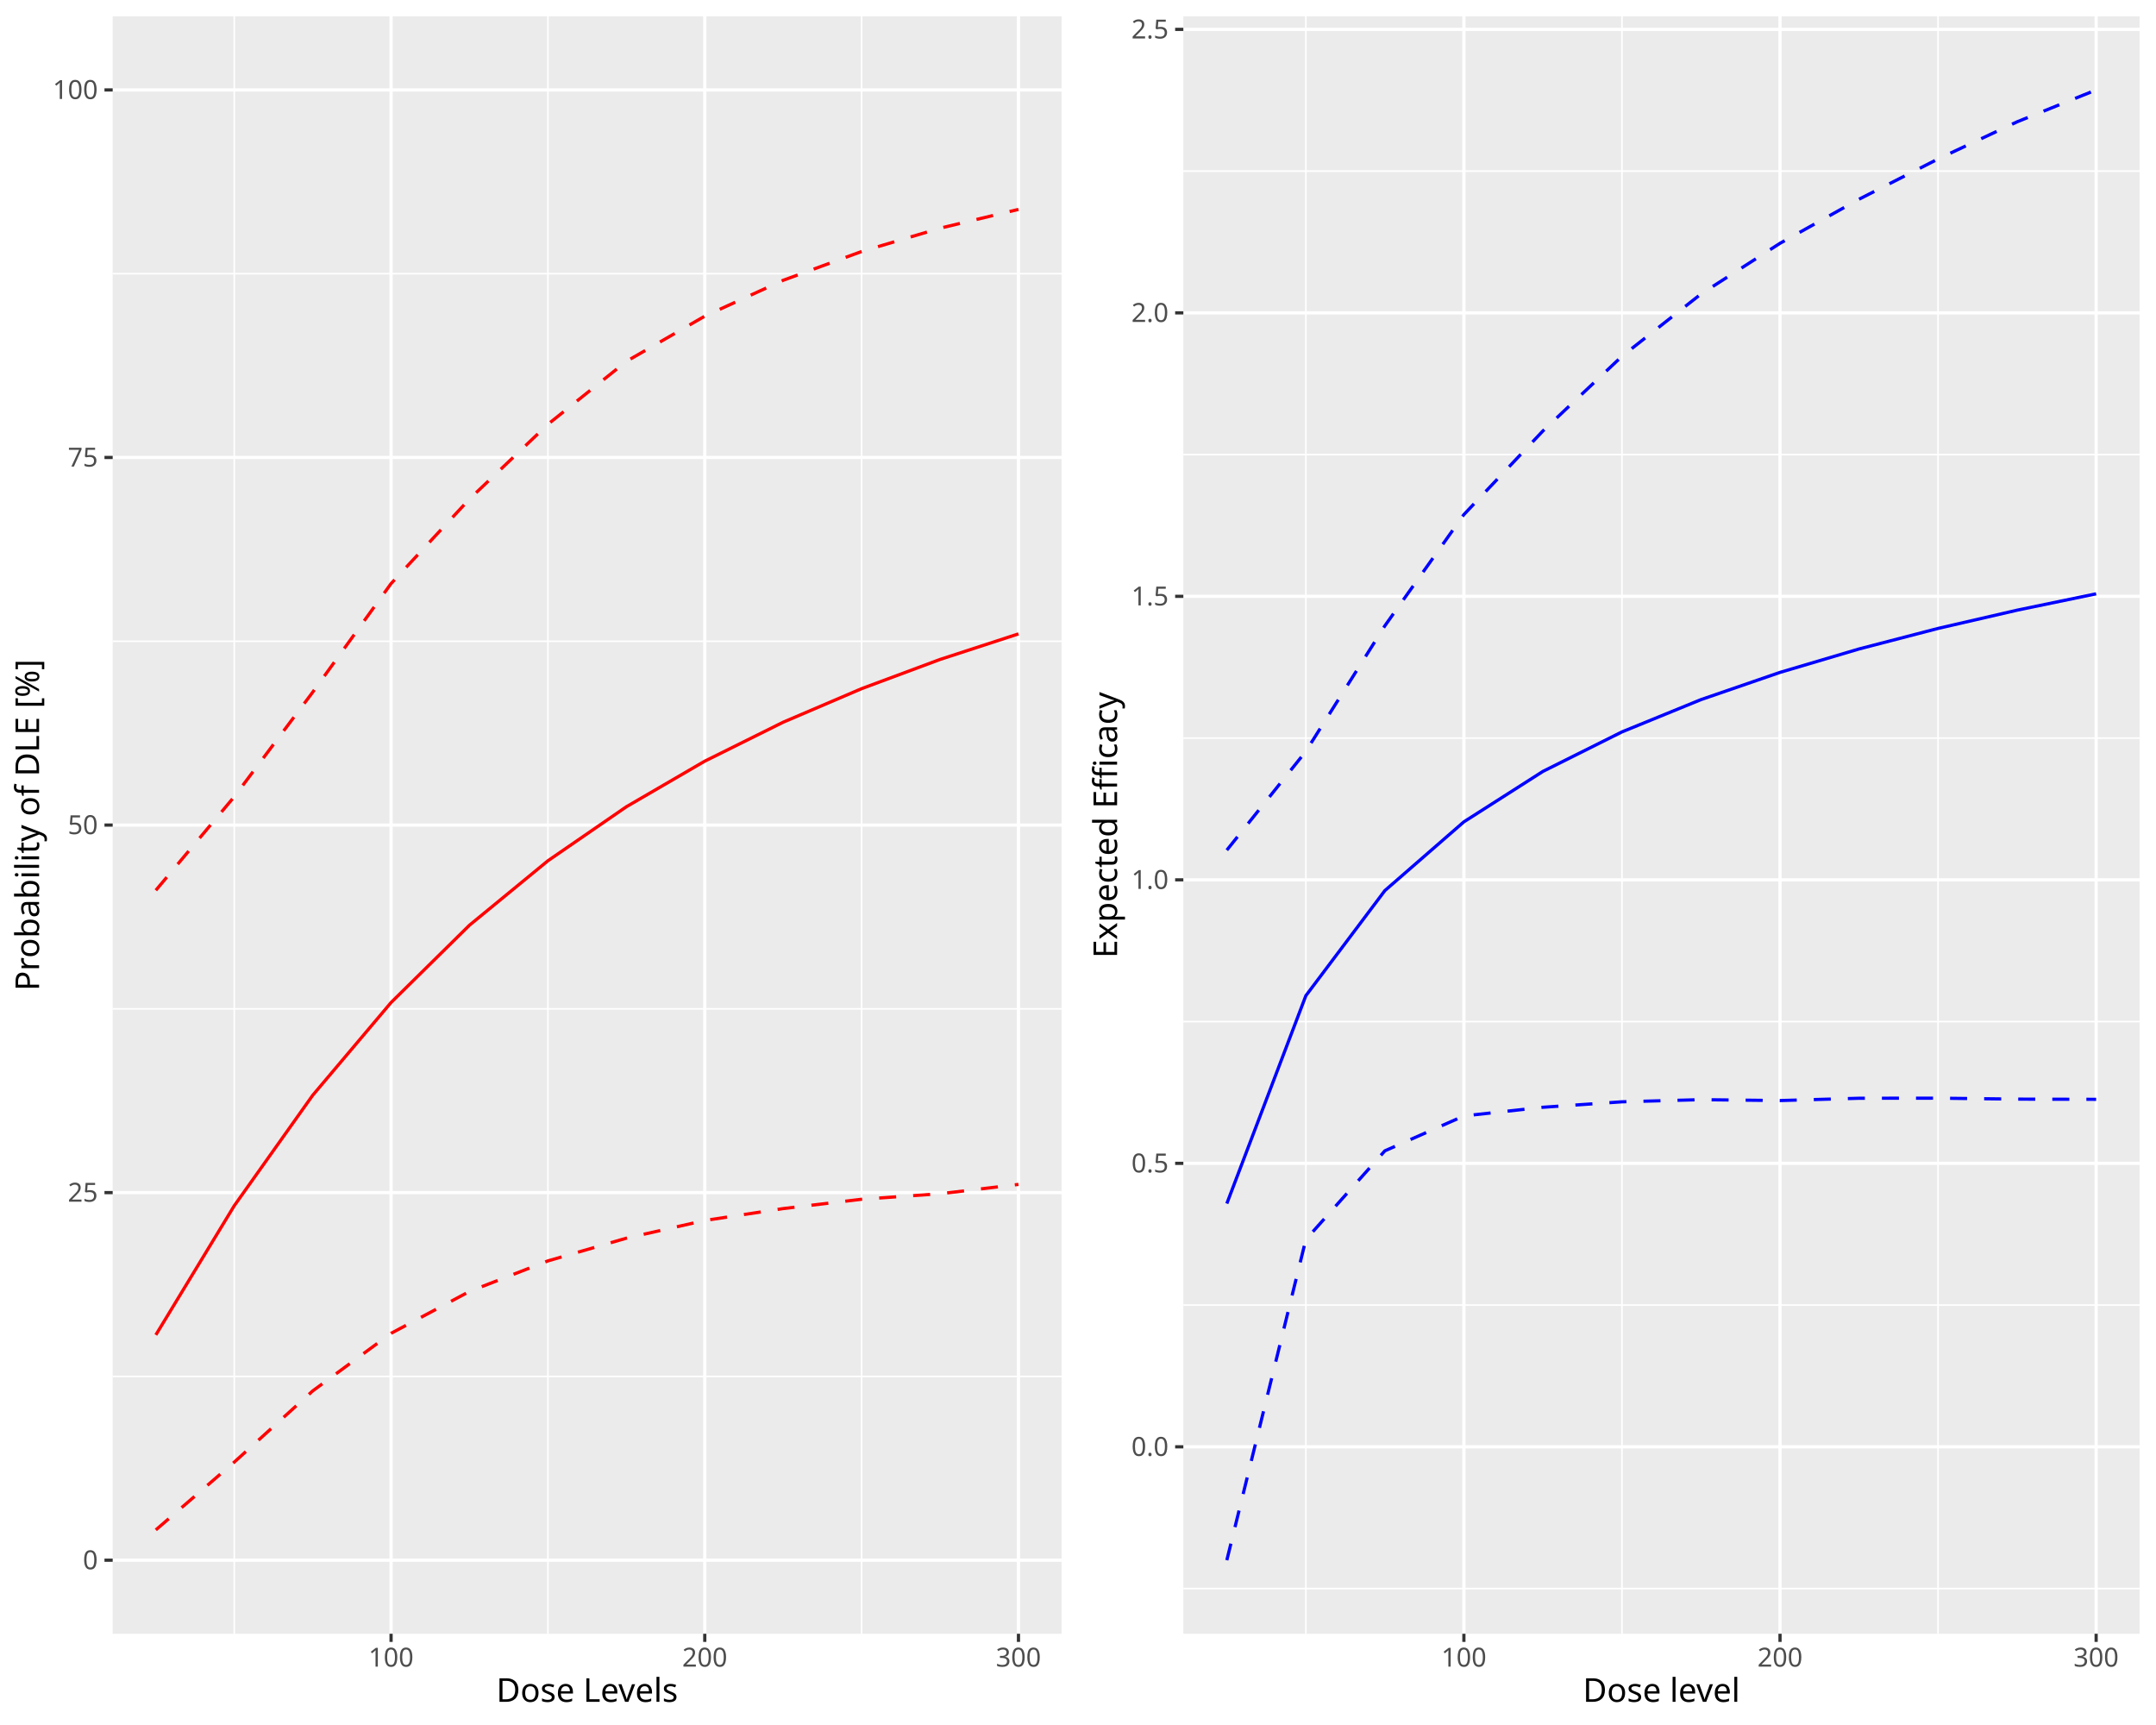
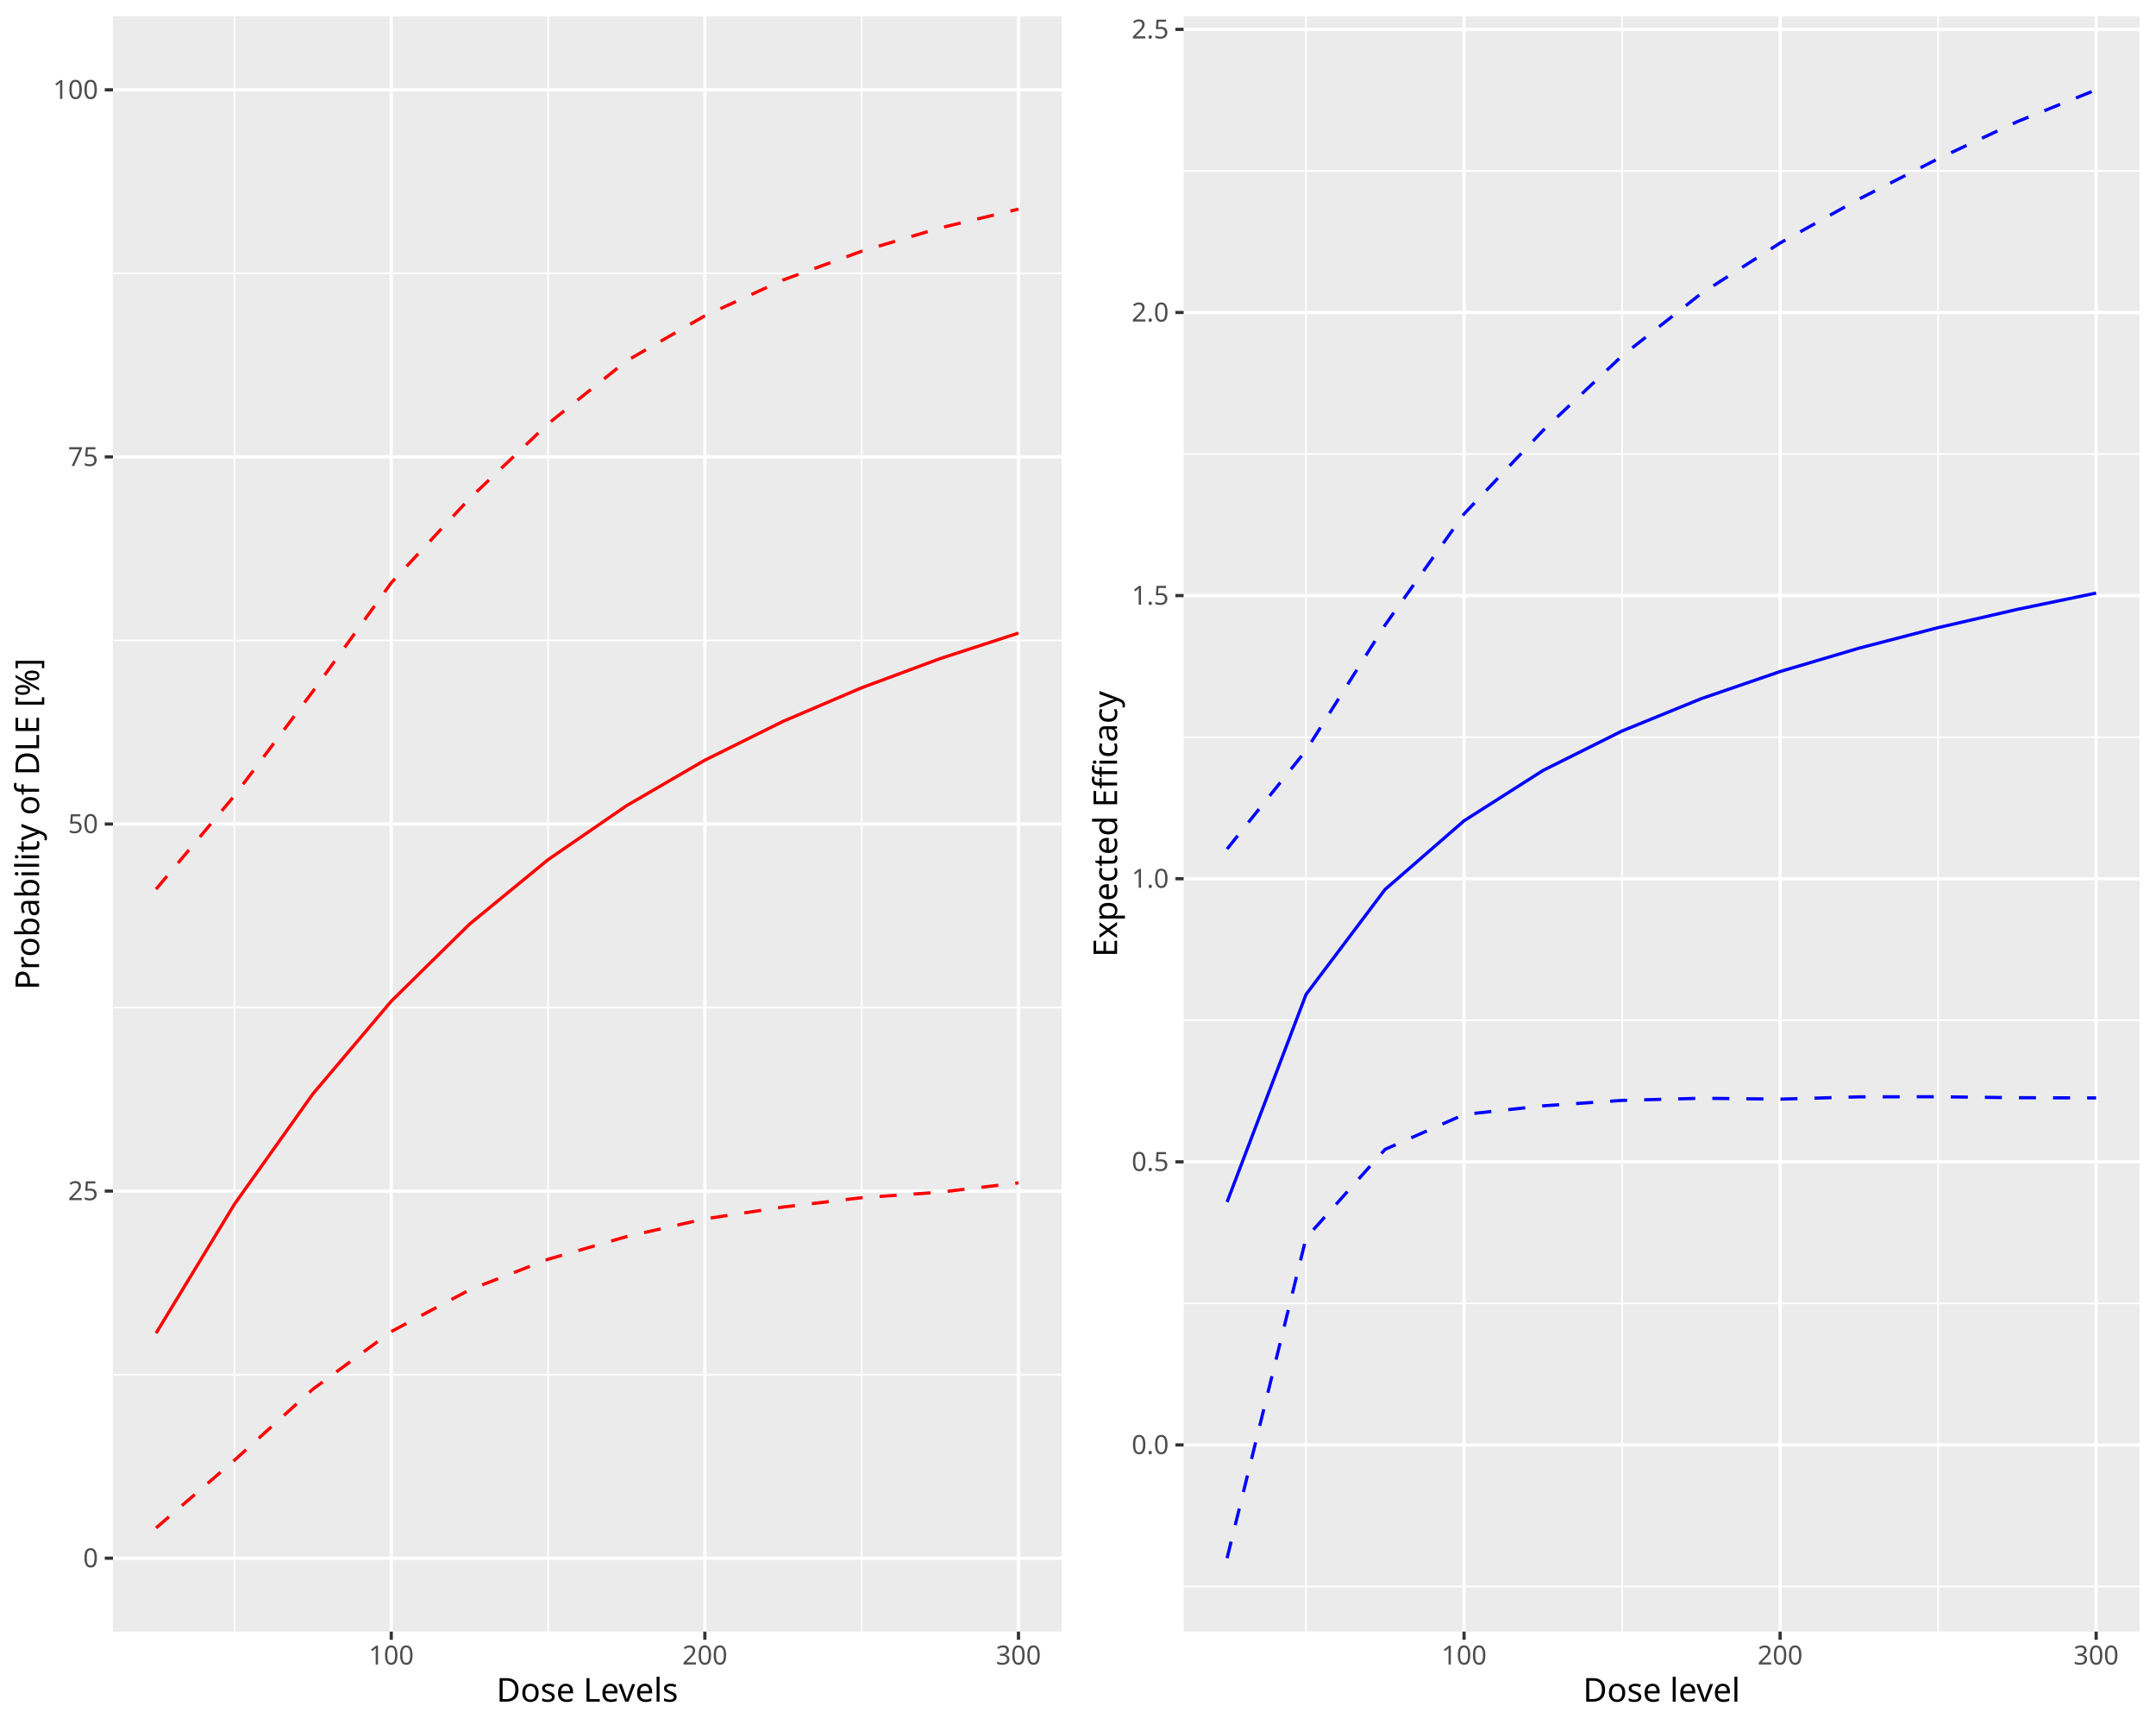
<svg xmlns="http://www.w3.org/2000/svg" class="svglite" data-engine-version="2.0" width="720.00pt" height="576.00pt" viewBox="0 0 720.00 576.00">
  <defs>
    <style type="text/css">
    .svglite line, .svglite polyline, .svglite polygon, .svglite path, .svglite rect, .svglite circle {
      fill: none;
      stroke: #000000;
      stroke-linecap: round;
      stroke-linejoin: round;
      stroke-miterlimit: 10.00;
    }
  </style>
  </defs>
  <rect width="100%" height="100%" style="stroke: none; fill: #FFFFFF;" />
  <defs>
    <clipPath id="cpMC4wMHw3MjAuMDB8MC4wMHw1NzYuMDA=">
      <rect x="0.00" y="0.00" width="720.00" height="576.00" />
    </clipPath>
  </defs>
  <g clip-path="url(#cpMC4wMHw3MjAuMDB8MC4wMHw1NzYuMDA=)">
</g>
  <defs>
    <clipPath id="cpMC4wMHwzNjAuMDB8MC4wMHw1NzYuMDA=">
      <rect x="0" y="0.00" width="360.00" height="576.00" />
    </clipPath>
  </defs>
  <g clip-path="url(#cpMC4wMHwzNjAuMDB8MC4wMHw1NzYuMDA=)">
    <rect x="0" y="0.00" width="360.00" height="576.00" style="stroke-width: 1.07; stroke: #FFFFFF; fill: #FFFFFF;" />
  </g>
  <g clip-path="url(#cpMC4wMHw3MjAuMDB8MC4wMHw1NzYuMDA=)">
</g>
  <defs>
-     <clipPath id="cpMzcuNjN8MzU0LjUyfDUuNDh8NTQ1LjUy">
-       <rect x="37.63" y="5.48" width="316.89" height="540.04" />
+     <clipPath id="cpMzcuNzJ8MzU0LjUyfDUuNDh8NTQ0Ljgx">
+       <rect x="37.72" y="5.48" width="316.80" height="539.33" />
    </clipPath>
  </defs>
-   <g clip-path="url(#cpMzcuNjN8MzU0LjUyfDUuNDh8NTQ1LjUy)">
-     <rect x="37.63" y="5.48" width="316.89" height="540.04" style="stroke-width: 1.07; stroke: none; fill: #EBEBEB;" />
-     <polyline points="37.63,459.60 354.52,459.60 " style="stroke-width: 0.53; stroke: #FFFFFF; stroke-linecap: butt;" />
-     <polyline points="37.63,336.87 354.52,336.87 " style="stroke-width: 0.53; stroke: #FFFFFF; stroke-linecap: butt;" />
-     <polyline points="37.63,214.13 354.52,214.13 " style="stroke-width: 0.53; stroke: #FFFFFF; stroke-linecap: butt;" />
-     <polyline points="37.63,91.39 354.52,91.39 " style="stroke-width: 0.53; stroke: #FFFFFF; stroke-linecap: butt;" />
-     <polyline points="78.23,545.52 78.23,5.48 " style="stroke-width: 0.53; stroke: #FFFFFF; stroke-linecap: butt;" />
-     <polyline points="182.98,545.52 182.98,5.48 " style="stroke-width: 0.53; stroke: #FFFFFF; stroke-linecap: butt;" />
-     <polyline points="287.74,545.52 287.74,5.48 " style="stroke-width: 0.53; stroke: #FFFFFF; stroke-linecap: butt;" />
-     <polyline points="37.63,520.97 354.52,520.97 " style="stroke-width: 1.07; stroke: #FFFFFF; stroke-linecap: butt;" />
-     <polyline points="37.63,398.23 354.52,398.23 " style="stroke-width: 1.07; stroke: #FFFFFF; stroke-linecap: butt;" />
-     <polyline points="37.63,275.50 354.52,275.50 " style="stroke-width: 1.07; stroke: #FFFFFF; stroke-linecap: butt;" />
-     <polyline points="37.63,152.76 354.52,152.76 " style="stroke-width: 1.07; stroke: #FFFFFF; stroke-linecap: butt;" />
-     <polyline points="37.63,30.03 354.52,30.03 " style="stroke-width: 1.07; stroke: #FFFFFF; stroke-linecap: butt;" />
-     <polyline points="130.60,545.52 130.60,5.48 " style="stroke-width: 1.07; stroke: #FFFFFF; stroke-linecap: butt;" />
-     <polyline points="235.36,545.52 235.36,5.48 " style="stroke-width: 1.07; stroke: #FFFFFF; stroke-linecap: butt;" />
-     <polyline points="340.12,545.52 340.12,5.48 " style="stroke-width: 1.07; stroke: #FFFFFF; stroke-linecap: butt;" />
-     <polyline points="52.04,510.85 78.23,488.22 104.41,464.46 130.60,445.21 156.79,431.23 182.98,421.03 209.17,413.45 235.36,407.53 261.55,403.56 287.74,400.45 313.93,398.61 340.12,395.49 " style="stroke-width: 1.07; stroke: #FF0000; stroke-dasharray: 5.69,5.69; stroke-linecap: butt;" />
-     <polyline points="52.04,445.75 78.23,402.61 104.41,365.75 130.60,334.75 156.79,308.93 182.98,287.42 209.17,269.39 235.36,254.16 261.55,241.15 287.74,229.95 313.93,220.20 340.12,211.66 " style="stroke-width: 1.07; stroke: #FF0000; stroke-linecap: butt;" />
-     <polyline points="52.04,297.28 78.23,266.03 104.41,231.15 130.60,194.86 156.79,166.63 182.98,141.68 209.17,120.67 235.36,105.57 261.55,93.59 287.74,83.98 313.93,76.20 340.12,69.92 " style="stroke-width: 1.07; stroke: #FF0000; stroke-dasharray: 5.69,5.69; stroke-linecap: butt;" />
+   <g clip-path="url(#cpMzcuNzJ8MzU0LjUyfDUuNDh8NTQ0Ljgx)">
+     <rect x="37.72" y="5.48" width="316.80" height="539.33" style="stroke-width: 1.07; stroke: none; fill: #EBEBEB;" />
+     <polyline points="37.72,459.01 354.52,459.01 " style="stroke-width: 0.53; stroke: #FFFFFF; stroke-linecap: butt;" />
+     <polyline points="37.72,336.43 354.52,336.43 " style="stroke-width: 0.53; stroke: #FFFFFF; stroke-linecap: butt;" />
+     <polyline points="37.72,213.86 354.52,213.86 " style="stroke-width: 0.53; stroke: #FFFFFF; stroke-linecap: butt;" />
+     <polyline points="37.72,91.28 354.52,91.28 " style="stroke-width: 0.53; stroke: #FFFFFF; stroke-linecap: butt;" />
+     <polyline points="78.30,544.81 78.30,5.48 " style="stroke-width: 0.53; stroke: #FFFFFF; stroke-linecap: butt;" />
+     <polyline points="183.03,544.81 183.03,5.48 " style="stroke-width: 0.53; stroke: #FFFFFF; stroke-linecap: butt;" />
+     <polyline points="287.76,544.81 287.76,5.48 " style="stroke-width: 0.53; stroke: #FFFFFF; stroke-linecap: butt;" />
+     <polyline points="37.72,520.30 354.52,520.30 " style="stroke-width: 1.07; stroke: #FFFFFF; stroke-linecap: butt;" />
+     <polyline points="37.72,397.72 354.52,397.72 " style="stroke-width: 1.07; stroke: #FFFFFF; stroke-linecap: butt;" />
+     <polyline points="37.72,275.15 354.52,275.15 " style="stroke-width: 1.07; stroke: #FFFFFF; stroke-linecap: butt;" />
+     <polyline points="37.72,152.57 354.52,152.57 " style="stroke-width: 1.07; stroke: #FFFFFF; stroke-linecap: butt;" />
+     <polyline points="37.72,29.99 354.52,29.99 " style="stroke-width: 1.07; stroke: #FFFFFF; stroke-linecap: butt;" />
+     <polyline points="130.66,544.81 130.66,5.48 " style="stroke-width: 1.07; stroke: #FFFFFF; stroke-linecap: butt;" />
+     <polyline points="235.39,544.81 235.39,5.48 " style="stroke-width: 1.07; stroke: #FFFFFF; stroke-linecap: butt;" />
+     <polyline points="340.12,544.81 340.12,5.48 " style="stroke-width: 1.07; stroke: #FFFFFF; stroke-linecap: butt;" />
+     <polyline points="52.12,510.19 78.30,487.59 104.48,463.87 130.66,444.63 156.85,430.67 183.03,420.49 209.21,412.92 235.39,407.00 261.57,403.04 287.76,399.93 313.94,398.09 340.12,394.98 " style="stroke-width: 1.07; stroke: #FF0000; stroke-dasharray: 5.69,5.69; stroke-linecap: butt;" />
+     <polyline points="52.12,445.17 78.30,402.09 104.48,365.28 130.66,334.32 156.85,308.54 183.03,287.05 209.21,269.05 235.39,253.83 261.57,240.84 287.76,229.65 313.94,219.92 340.12,211.39 " style="stroke-width: 1.07; stroke: #FF0000; stroke-linecap: butt;" />
+     <polyline points="52.12,296.90 78.30,265.69 104.48,230.86 130.66,194.61 156.85,166.42 183.03,141.50 209.21,120.52 235.39,105.44 261.57,93.47 287.76,83.88 313.94,76.11 340.12,69.83 " style="stroke-width: 1.07; stroke: #FF0000; stroke-dasharray: 5.69,5.69; stroke-linecap: butt;" />
  </g>
  <g clip-path="url(#cpMC4wMHw3MjAuMDB8MC4wMHw1NzYuMDA=)">
-     <text x="32.70" y="524.00" text-anchor="end" style="font-size: 8.80px; fill: #4D4D4D; font-family: sans;" textLength="4.89px" lengthAdjust="spacingAndGlyphs">0</text>
-     <text x="32.70" y="401.26" text-anchor="end" style="font-size: 8.80px; fill: #4D4D4D; font-family: sans;" textLength="9.79px" lengthAdjust="spacingAndGlyphs">25</text>
-     <text x="32.70" y="278.53" text-anchor="end" style="font-size: 8.80px; fill: #4D4D4D; font-family: sans;" textLength="9.79px" lengthAdjust="spacingAndGlyphs">50</text>
-     <text x="32.70" y="155.79" text-anchor="end" style="font-size: 8.80px; fill: #4D4D4D; font-family: sans;" textLength="9.79px" lengthAdjust="spacingAndGlyphs">75</text>
-     <text x="32.70" y="33.05" text-anchor="end" style="font-size: 8.80px; fill: #4D4D4D; font-family: sans;" textLength="14.68px" lengthAdjust="spacingAndGlyphs">100</text>
-     <polyline points="34.89,520.97 37.63,520.97 " style="stroke-width: 1.07; stroke: #333333; stroke-linecap: butt;" />
-     <polyline points="34.89,398.23 37.63,398.23 " style="stroke-width: 1.07; stroke: #333333; stroke-linecap: butt;" />
-     <polyline points="34.89,275.50 37.63,275.50 " style="stroke-width: 1.07; stroke: #333333; stroke-linecap: butt;" />
-     <polyline points="34.89,152.76 37.63,152.76 " style="stroke-width: 1.07; stroke: #333333; stroke-linecap: butt;" />
-     <polyline points="34.89,30.03 37.63,30.03 " style="stroke-width: 1.07; stroke: #333333; stroke-linecap: butt;" />
-     <polyline points="130.60,548.26 130.60,545.52 " style="stroke-width: 1.07; stroke: #333333; stroke-linecap: butt;" />
-     <polyline points="235.36,548.26 235.36,545.52 " style="stroke-width: 1.07; stroke: #333333; stroke-linecap: butt;" />
-     <polyline points="340.12,548.26 340.12,545.52 " style="stroke-width: 1.07; stroke: #333333; stroke-linecap: butt;" />
-     <text x="130.60" y="556.51" text-anchor="middle" style="font-size: 8.80px; fill: #4D4D4D; font-family: sans;" textLength="14.68px" lengthAdjust="spacingAndGlyphs">100</text>
-     <text x="235.36" y="556.51" text-anchor="middle" style="font-size: 8.80px; fill: #4D4D4D; font-family: sans;" textLength="14.68px" lengthAdjust="spacingAndGlyphs">200</text>
-     <text x="340.12" y="556.51" text-anchor="middle" style="font-size: 8.80px; fill: #4D4D4D; font-family: sans;" textLength="14.68px" lengthAdjust="spacingAndGlyphs">300</text>
-     <text x="196.08" y="568.27" text-anchor="middle" style="font-size: 11.00px; font-family: sans;" textLength="60.55px" lengthAdjust="spacingAndGlyphs">Dose Levels</text>
-     <text transform="translate(13.05,275.50) rotate(-90)" text-anchor="middle" style="font-size: 11.00px; font-family: sans;" textLength="107.00px" lengthAdjust="spacingAndGlyphs">Probability of DLE [%]</text>
+     <text x="32.79" y="523.33" text-anchor="end" style="font-size: 8.80px; fill: #4D4D4D; font-family: sans;" textLength="4.89px" lengthAdjust="spacingAndGlyphs">0</text>
+     <text x="32.79" y="400.75" text-anchor="end" style="font-size: 8.80px; fill: #4D4D4D; font-family: sans;" textLength="9.79px" lengthAdjust="spacingAndGlyphs">25</text>
+     <text x="32.79" y="278.17" text-anchor="end" style="font-size: 8.80px; fill: #4D4D4D; font-family: sans;" textLength="9.79px" lengthAdjust="spacingAndGlyphs">50</text>
+     <text x="32.79" y="155.60" text-anchor="end" style="font-size: 8.80px; fill: #4D4D4D; font-family: sans;" textLength="9.79px" lengthAdjust="spacingAndGlyphs">75</text>
+     <text x="32.79" y="33.02" text-anchor="end" style="font-size: 8.80px; fill: #4D4D4D; font-family: sans;" textLength="14.68px" lengthAdjust="spacingAndGlyphs">100</text>
+     <polyline points="34.98,520.30 37.72,520.30 " style="stroke-width: 1.07; stroke: #333333; stroke-linecap: butt;" />
+     <polyline points="34.98,397.72 37.72,397.72 " style="stroke-width: 1.07; stroke: #333333; stroke-linecap: butt;" />
+     <polyline points="34.98,275.15 37.72,275.15 " style="stroke-width: 1.07; stroke: #333333; stroke-linecap: butt;" />
+     <polyline points="34.98,152.57 37.72,152.57 " style="stroke-width: 1.07; stroke: #333333; stroke-linecap: butt;" />
+     <polyline points="34.98,29.99 37.72,29.99 " style="stroke-width: 1.07; stroke: #333333; stroke-linecap: butt;" />
+     <polyline points="130.66,547.55 130.66,544.81 " style="stroke-width: 1.07; stroke: #333333; stroke-linecap: butt;" />
+     <polyline points="235.39,547.55 235.39,544.81 " style="stroke-width: 1.07; stroke: #333333; stroke-linecap: butt;" />
+     <polyline points="340.12,547.55 340.12,544.81 " style="stroke-width: 1.07; stroke: #333333; stroke-linecap: butt;" />
+     <text x="130.66" y="555.80" text-anchor="middle" style="font-size: 8.80px; fill: #4D4D4D; font-family: sans;" textLength="14.68px" lengthAdjust="spacingAndGlyphs">100</text>
+     <text x="235.39" y="555.80" text-anchor="middle" style="font-size: 8.80px; fill: #4D4D4D; font-family: sans;" textLength="14.68px" lengthAdjust="spacingAndGlyphs">200</text>
+     <text x="340.12" y="555.80" text-anchor="middle" style="font-size: 8.80px; fill: #4D4D4D; font-family: sans;" textLength="14.68px" lengthAdjust="spacingAndGlyphs">300</text>
+     <text x="196.12" y="568.21" text-anchor="middle" style="font-size: 11.00px; font-family: sans;" textLength="60.55px" lengthAdjust="spacingAndGlyphs">Dose Levels</text>
+     <text transform="translate(13.05,275.15) rotate(-90)" text-anchor="middle" style="font-size: 11.00px; font-family: sans;" textLength="107.00px" lengthAdjust="spacingAndGlyphs">Probability of DLE [%]</text>
  </g>
  <defs>
    <clipPath id="cpMzYwLjAwfDcyMC4wMHwwLjAwfDU3Ni4wMA==">
      <rect x="360.00" y="0.00" width="360.00" height="576.00" />
    </clipPath>
  </defs>
  <g clip-path="url(#cpMzYwLjAwfDcyMC4wMHwwLjAwfDU3Ni4wMA==)">
    <rect x="360.00" y="0.00" width="360.00" height="576.00" style="stroke-width: 1.07; stroke: #FFFFFF; fill: #FFFFFF;" />
  </g>
  <g clip-path="url(#cpMC4wMHw3MjAuMDB8MC4wMHw1NzYuMDA=)">
</g>
  <defs>
-     <clipPath id="cpMzk1LjE4fDcxNC41Mnw1LjQ4fDU0NS41Mg==">
-       <rect x="395.18" y="5.48" width="319.34" height="540.04" />
+     <clipPath id="cpMzk1LjI3fDcxNC41Mnw1LjQ4fDU0NC44MQ==">
+       <rect x="395.27" y="5.48" width="319.25" height="539.33" />
    </clipPath>
  </defs>
-   <g clip-path="url(#cpMzk1LjE4fDcxNC41Mnw1LjQ4fDU0NS41Mg==)">
-     <rect x="395.18" y="5.48" width="319.34" height="540.04" style="stroke-width: 1.07; stroke: none; fill: #EBEBEB;" />
-     <polyline points="395.18,530.44 714.52,530.44 " style="stroke-width: 0.53; stroke: #FFFFFF; stroke-linecap: butt;" />
-     <polyline points="395.18,435.78 714.52,435.78 " style="stroke-width: 0.53; stroke: #FFFFFF; stroke-linecap: butt;" />
-     <polyline points="395.18,341.12 714.52,341.12 " style="stroke-width: 0.53; stroke: #FFFFFF; stroke-linecap: butt;" />
-     <polyline points="395.18,246.46 714.52,246.46 " style="stroke-width: 0.53; stroke: #FFFFFF; stroke-linecap: butt;" />
-     <polyline points="395.18,151.80 714.52,151.80 " style="stroke-width: 0.53; stroke: #FFFFFF; stroke-linecap: butt;" />
-     <polyline points="395.18,57.14 714.52,57.14 " style="stroke-width: 0.53; stroke: #FFFFFF; stroke-linecap: butt;" />
-     <polyline points="436.09,545.52 436.09,5.48 " style="stroke-width: 0.53; stroke: #FFFFFF; stroke-linecap: butt;" />
-     <polyline points="541.66,545.52 541.66,5.48 " style="stroke-width: 0.53; stroke: #FFFFFF; stroke-linecap: butt;" />
-     <polyline points="647.22,545.52 647.22,5.48 " style="stroke-width: 0.53; stroke: #FFFFFF; stroke-linecap: butt;" />
-     <polyline points="395.18,483.11 714.52,483.11 " style="stroke-width: 1.07; stroke: #FFFFFF; stroke-linecap: butt;" />
-     <polyline points="395.18,388.45 714.52,388.45 " style="stroke-width: 1.07; stroke: #FFFFFF; stroke-linecap: butt;" />
-     <polyline points="395.18,293.79 714.52,293.79 " style="stroke-width: 1.07; stroke: #FFFFFF; stroke-linecap: butt;" />
-     <polyline points="395.18,199.13 714.52,199.13 " style="stroke-width: 1.07; stroke: #FFFFFF; stroke-linecap: butt;" />
-     <polyline points="395.18,104.47 714.52,104.47 " style="stroke-width: 1.07; stroke: #FFFFFF; stroke-linecap: butt;" />
-     <polyline points="395.18,9.81 714.52,9.81 " style="stroke-width: 1.07; stroke: #FFFFFF; stroke-linecap: butt;" />
-     <polyline points="488.87,545.52 488.87,5.48 " style="stroke-width: 1.07; stroke: #FFFFFF; stroke-linecap: butt;" />
-     <polyline points="594.44,545.52 594.44,5.48 " style="stroke-width: 1.07; stroke: #FFFFFF; stroke-linecap: butt;" />
-     <polyline points="700.01,545.52 700.01,5.48 " style="stroke-width: 1.07; stroke: #FFFFFF; stroke-linecap: butt;" />
-     <polyline points="409.70,520.97 436.09,413.90 462.48,384.28 488.87,372.62 515.26,369.73 541.66,367.91 568.05,367.19 594.44,367.49 620.83,366.72 647.22,366.69 673.61,367.01 700.01,367.08 " style="stroke-width: 1.07; stroke: #0000FF; stroke-dasharray: 5.69,5.69; stroke-linecap: butt;" />
-     <polyline points="409.70,401.89 436.09,332.48 462.48,297.38 488.87,274.42 515.26,257.58 541.66,244.39 568.05,233.61 594.44,224.52 620.83,216.70 647.22,209.84 673.61,203.75 700.01,198.28 " style="stroke-width: 1.07; stroke: #0000FF; stroke-linecap: butt;" />
-     <polyline points="409.70,283.87 436.09,250.88 462.48,208.96 488.87,171.82 515.26,143.89 541.66,118.96 568.05,98.17 594.44,81.24 620.83,66.52 647.22,53.08 673.61,40.68 700.01,30.03 " style="stroke-width: 1.07; stroke: #0000FF; stroke-dasharray: 5.69,5.69; stroke-linecap: butt;" />
+   <g clip-path="url(#cpMzk1LjI3fDcxNC41Mnw1LjQ4fDU0NC44MQ==)">
+     <rect x="395.27" y="5.48" width="319.25" height="539.33" style="stroke-width: 1.07; stroke: none; fill: #EBEBEB;" />
+     <polyline points="395.27,529.75 714.52,529.75 " style="stroke-width: 0.53; stroke: #FFFFFF; stroke-linecap: butt;" />
+     <polyline points="395.27,435.22 714.52,435.22 " style="stroke-width: 0.53; stroke: #FFFFFF; stroke-linecap: butt;" />
+     <polyline points="395.27,340.68 714.52,340.68 " style="stroke-width: 0.53; stroke: #FFFFFF; stroke-linecap: butt;" />
+     <polyline points="395.27,246.15 714.52,246.15 " style="stroke-width: 0.53; stroke: #FFFFFF; stroke-linecap: butt;" />
+     <polyline points="395.27,151.61 714.52,151.61 " style="stroke-width: 0.53; stroke: #FFFFFF; stroke-linecap: butt;" />
+     <polyline points="395.27,57.08 714.52,57.08 " style="stroke-width: 0.53; stroke: #FFFFFF; stroke-linecap: butt;" />
+     <polyline points="436.16,544.81 436.16,5.48 " style="stroke-width: 0.53; stroke: #FFFFFF; stroke-linecap: butt;" />
+     <polyline points="541.70,544.81 541.70,5.48 " style="stroke-width: 0.53; stroke: #FFFFFF; stroke-linecap: butt;" />
+     <polyline points="647.24,544.81 647.24,5.48 " style="stroke-width: 0.53; stroke: #FFFFFF; stroke-linecap: butt;" />
+     <polyline points="395.27,482.48 714.52,482.48 " style="stroke-width: 1.07; stroke: #FFFFFF; stroke-linecap: butt;" />
+     <polyline points="395.27,387.95 714.52,387.95 " style="stroke-width: 1.07; stroke: #FFFFFF; stroke-linecap: butt;" />
+     <polyline points="395.27,293.41 714.52,293.41 " style="stroke-width: 1.07; stroke: #FFFFFF; stroke-linecap: butt;" />
+     <polyline points="395.27,198.88 714.52,198.88 " style="stroke-width: 1.07; stroke: #FFFFFF; stroke-linecap: butt;" />
+     <polyline points="395.27,104.34 714.52,104.34 " style="stroke-width: 1.07; stroke: #FFFFFF; stroke-linecap: butt;" />
+     <polyline points="395.27,9.81 714.52,9.81 " style="stroke-width: 1.07; stroke: #FFFFFF; stroke-linecap: butt;" />
+     <polyline points="488.93,544.81 488.93,5.48 " style="stroke-width: 1.07; stroke: #FFFFFF; stroke-linecap: butt;" />
+     <polyline points="594.47,544.81 594.47,5.48 " style="stroke-width: 1.07; stroke: #FFFFFF; stroke-linecap: butt;" />
+     <polyline points="700.01,544.81 700.01,5.48 " style="stroke-width: 1.07; stroke: #FFFFFF; stroke-linecap: butt;" />
+     <polyline points="409.78,520.30 436.16,413.37 462.55,383.79 488.93,372.14 515.32,369.25 541.70,367.44 568.09,366.72 594.47,367.02 620.86,366.25 647.24,366.22 673.62,366.54 700.01,366.61 " style="stroke-width: 1.07; stroke: #0000FF; stroke-dasharray: 5.69,5.69; stroke-linecap: butt;" />
+     <polyline points="409.78,401.37 436.16,332.05 462.55,297.00 488.93,274.07 515.32,257.25 541.70,244.08 568.09,233.31 594.47,224.24 620.86,216.42 647.24,209.57 673.62,203.49 700.01,198.03 " style="stroke-width: 1.07; stroke: #0000FF; stroke-linecap: butt;" />
+     <polyline points="409.78,283.50 436.16,250.56 462.55,208.70 488.93,171.61 515.32,143.71 541.70,118.82 568.09,98.04 594.47,81.14 620.86,66.44 647.24,53.01 673.62,40.64 700.01,29.99 " style="stroke-width: 1.07; stroke: #0000FF; stroke-dasharray: 5.69,5.69; stroke-linecap: butt;" />
  </g>
  <g clip-path="url(#cpMC4wMHw3MjAuMDB8MC4wMHw1NzYuMDA=)">
-     <text x="390.25" y="486.14" text-anchor="end" style="font-size: 8.80px; fill: #4D4D4D; font-family: sans;" textLength="12.23px" lengthAdjust="spacingAndGlyphs">0.0</text>
-     <text x="390.25" y="391.48" text-anchor="end" style="font-size: 8.80px; fill: #4D4D4D; font-family: sans;" textLength="12.23px" lengthAdjust="spacingAndGlyphs">0.5</text>
-     <text x="390.25" y="296.82" text-anchor="end" style="font-size: 8.80px; fill: #4D4D4D; font-family: sans;" textLength="12.23px" lengthAdjust="spacingAndGlyphs">1.0</text>
-     <text x="390.25" y="202.16" text-anchor="end" style="font-size: 8.80px; fill: #4D4D4D; font-family: sans;" textLength="12.23px" lengthAdjust="spacingAndGlyphs">1.5</text>
-     <text x="390.25" y="107.50" text-anchor="end" style="font-size: 8.80px; fill: #4D4D4D; font-family: sans;" textLength="12.23px" lengthAdjust="spacingAndGlyphs">2.0</text>
-     <text x="390.25" y="12.84" text-anchor="end" style="font-size: 8.80px; fill: #4D4D4D; font-family: sans;" textLength="12.23px" lengthAdjust="spacingAndGlyphs">2.5</text>
-     <polyline points="392.44,483.11 395.18,483.11 " style="stroke-width: 1.07; stroke: #333333; stroke-linecap: butt;" />
-     <polyline points="392.44,388.45 395.18,388.45 " style="stroke-width: 1.07; stroke: #333333; stroke-linecap: butt;" />
-     <polyline points="392.44,293.79 395.18,293.79 " style="stroke-width: 1.07; stroke: #333333; stroke-linecap: butt;" />
-     <polyline points="392.44,199.13 395.18,199.13 " style="stroke-width: 1.07; stroke: #333333; stroke-linecap: butt;" />
-     <polyline points="392.44,104.47 395.18,104.47 " style="stroke-width: 1.07; stroke: #333333; stroke-linecap: butt;" />
-     <polyline points="392.44,9.81 395.18,9.81 " style="stroke-width: 1.07; stroke: #333333; stroke-linecap: butt;" />
-     <polyline points="488.87,548.26 488.87,545.52 " style="stroke-width: 1.07; stroke: #333333; stroke-linecap: butt;" />
-     <polyline points="594.44,548.26 594.44,545.52 " style="stroke-width: 1.07; stroke: #333333; stroke-linecap: butt;" />
-     <polyline points="700.01,548.26 700.01,545.52 " style="stroke-width: 1.07; stroke: #333333; stroke-linecap: butt;" />
-     <text x="488.87" y="556.51" text-anchor="middle" style="font-size: 8.80px; fill: #4D4D4D; font-family: sans;" textLength="14.68px" lengthAdjust="spacingAndGlyphs">100</text>
-     <text x="594.44" y="556.51" text-anchor="middle" style="font-size: 8.80px; fill: #4D4D4D; font-family: sans;" textLength="14.68px" lengthAdjust="spacingAndGlyphs">200</text>
-     <text x="700.01" y="556.51" text-anchor="middle" style="font-size: 8.80px; fill: #4D4D4D; font-family: sans;" textLength="14.68px" lengthAdjust="spacingAndGlyphs">300</text>
-     <text x="554.85" y="568.27" text-anchor="middle" style="font-size: 11.00px; font-family: sans;" textLength="51.37px" lengthAdjust="spacingAndGlyphs">Dose level</text>
-     <text transform="translate(373.05,275.50) rotate(-90)" text-anchor="middle" style="font-size: 11.00px; font-family: sans;" textLength="87.46px" lengthAdjust="spacingAndGlyphs">Expected Efficacy</text>
+     <text x="390.34" y="485.51" text-anchor="end" style="font-size: 8.80px; fill: #4D4D4D; font-family: sans;" textLength="12.23px" lengthAdjust="spacingAndGlyphs">0.0</text>
+     <text x="390.34" y="390.98" text-anchor="end" style="font-size: 8.80px; fill: #4D4D4D; font-family: sans;" textLength="12.23px" lengthAdjust="spacingAndGlyphs">0.5</text>
+     <text x="390.34" y="296.44" text-anchor="end" style="font-size: 8.80px; fill: #4D4D4D; font-family: sans;" textLength="12.23px" lengthAdjust="spacingAndGlyphs">1.0</text>
+     <text x="390.34" y="201.91" text-anchor="end" style="font-size: 8.80px; fill: #4D4D4D; font-family: sans;" textLength="12.23px" lengthAdjust="spacingAndGlyphs">1.5</text>
+     <text x="390.34" y="107.37" text-anchor="end" style="font-size: 8.80px; fill: #4D4D4D; font-family: sans;" textLength="12.23px" lengthAdjust="spacingAndGlyphs">2.0</text>
+     <text x="390.34" y="12.84" text-anchor="end" style="font-size: 8.80px; fill: #4D4D4D; font-family: sans;" textLength="12.23px" lengthAdjust="spacingAndGlyphs">2.5</text>
+     <polyline points="392.53,482.48 395.27,482.48 " style="stroke-width: 1.07; stroke: #333333; stroke-linecap: butt;" />
+     <polyline points="392.53,387.95 395.27,387.95 " style="stroke-width: 1.07; stroke: #333333; stroke-linecap: butt;" />
+     <polyline points="392.53,293.41 395.27,293.41 " style="stroke-width: 1.07; stroke: #333333; stroke-linecap: butt;" />
+     <polyline points="392.53,198.88 395.27,198.88 " style="stroke-width: 1.07; stroke: #333333; stroke-linecap: butt;" />
+     <polyline points="392.53,104.34 395.27,104.34 " style="stroke-width: 1.07; stroke: #333333; stroke-linecap: butt;" />
+     <polyline points="392.53,9.81 395.27,9.81 " style="stroke-width: 1.07; stroke: #333333; stroke-linecap: butt;" />
+     <polyline points="488.93,547.55 488.93,544.81 " style="stroke-width: 1.07; stroke: #333333; stroke-linecap: butt;" />
+     <polyline points="594.47,547.55 594.47,544.81 " style="stroke-width: 1.07; stroke: #333333; stroke-linecap: butt;" />
+     <polyline points="700.01,547.55 700.01,544.81 " style="stroke-width: 1.07; stroke: #333333; stroke-linecap: butt;" />
+     <text x="488.93" y="555.80" text-anchor="middle" style="font-size: 8.80px; fill: #4D4D4D; font-family: sans;" textLength="14.68px" lengthAdjust="spacingAndGlyphs">100</text>
+     <text x="594.47" y="555.80" text-anchor="middle" style="font-size: 8.80px; fill: #4D4D4D; font-family: sans;" textLength="14.68px" lengthAdjust="spacingAndGlyphs">200</text>
+     <text x="700.01" y="555.80" text-anchor="middle" style="font-size: 8.80px; fill: #4D4D4D; font-family: sans;" textLength="14.68px" lengthAdjust="spacingAndGlyphs">300</text>
+     <text x="554.89" y="568.21" text-anchor="middle" style="font-size: 11.00px; font-family: sans;" textLength="51.37px" lengthAdjust="spacingAndGlyphs">Dose level</text>
+     <text transform="translate(373.05,275.15) rotate(-90)" text-anchor="middle" style="font-size: 11.00px; font-family: sans;" textLength="87.46px" lengthAdjust="spacingAndGlyphs">Expected Efficacy</text>
  </g>
</svg>
